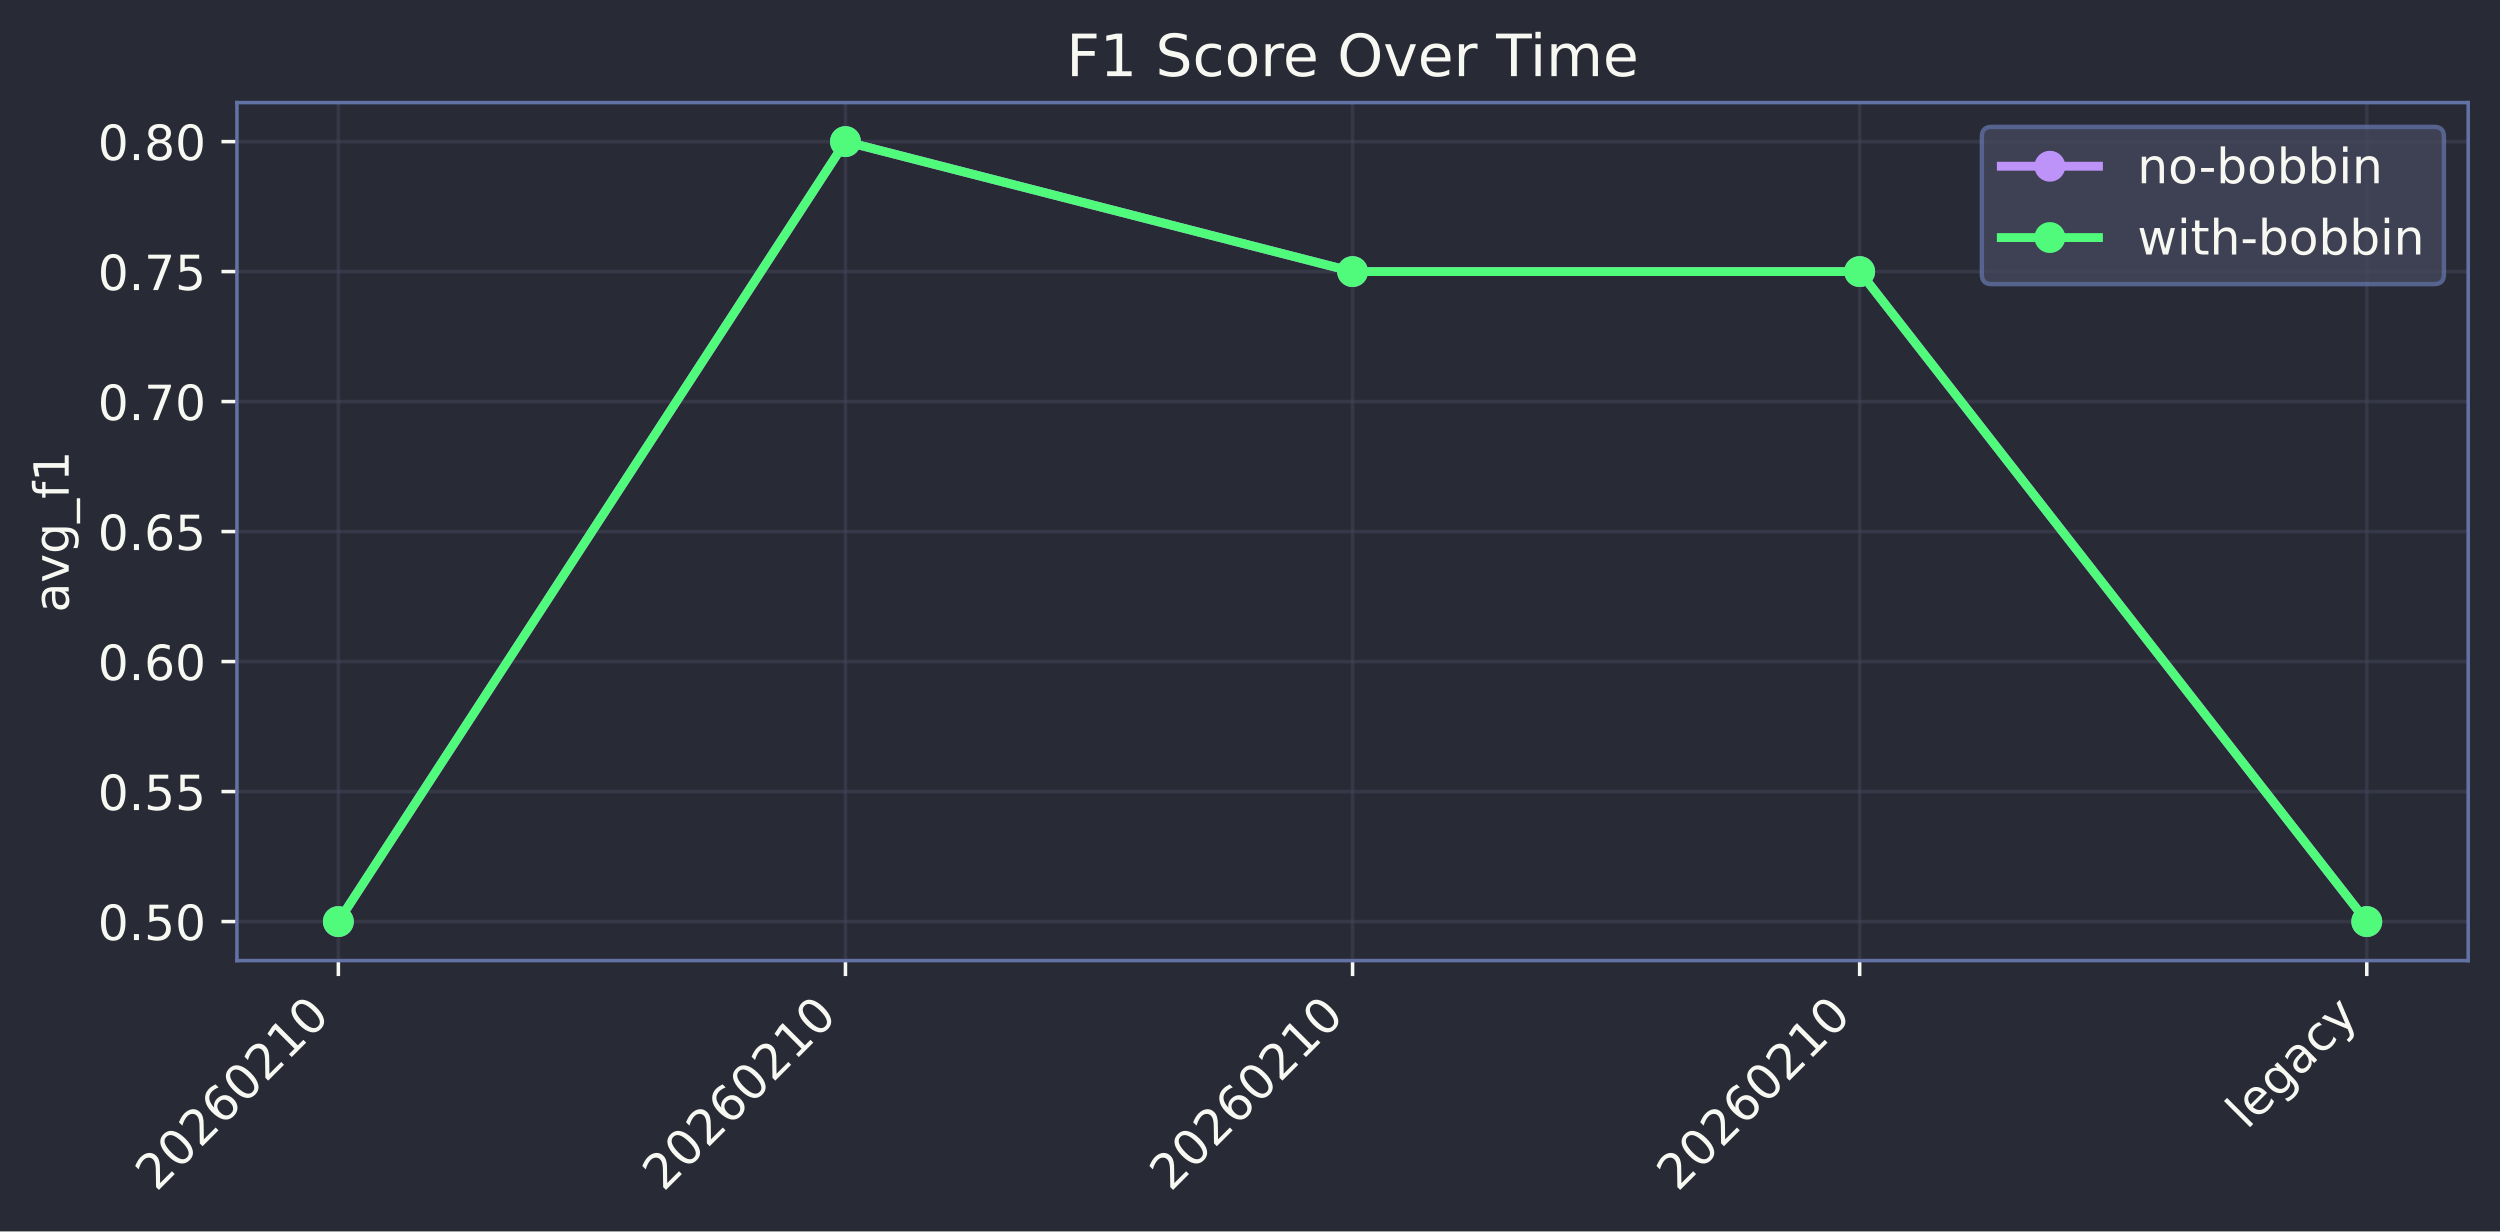
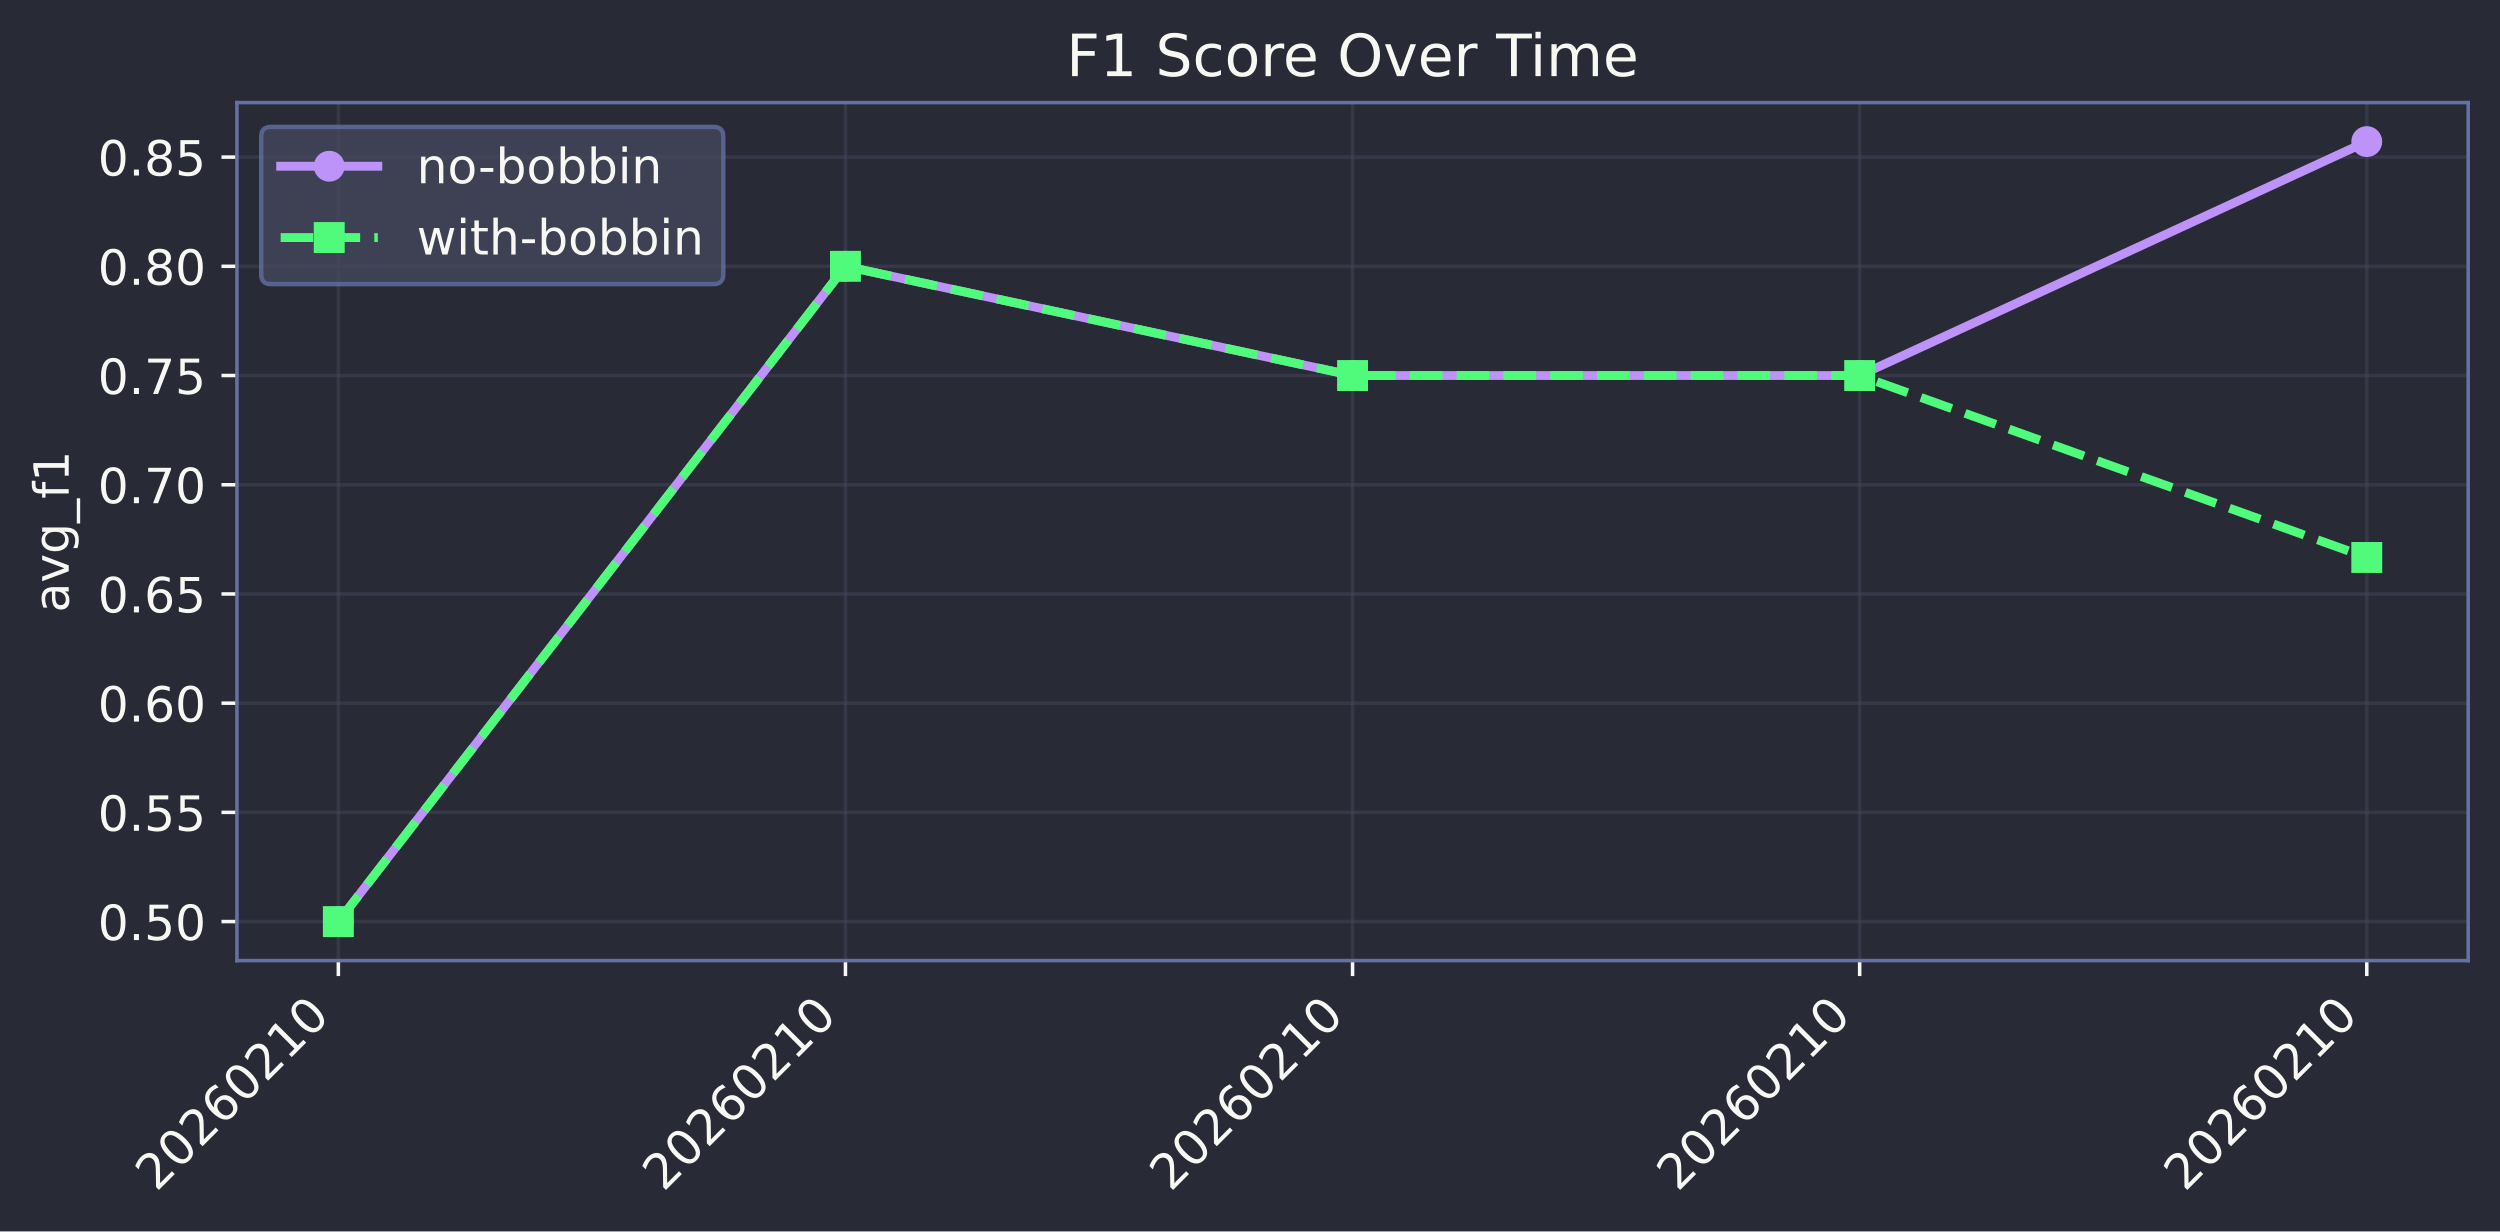
<svg xmlns="http://www.w3.org/2000/svg" xmlns:xlink="http://www.w3.org/1999/xlink" width="566.028pt" height="278.806pt" viewBox="0 0 566.028 278.806" version="1.1">
  <defs>
    <style type="text/css">*{stroke-linejoin: round; stroke-linecap: butt}</style>
  </defs>
  <g id="figure_1">
    <g id="patch_1">
      <path d="M 0 278.806  L 566.028 278.806  L 566.028 0  L 0 0  z " style="fill: #282a36" />
    </g>
    <g id="axes_1">
      <g id="patch_2">
        <path d="M 53.644 217.488  L 558.828 217.488  L 558.828 23.23  L 53.644 23.23  z " style="fill: #282a36" />
      </g>
      <g id="matplotlib.axis_1">
        <g id="xtick_1">
          <g id="line2d_1">
-             <path d="M 76.607 217.488  L 76.607 23.23  " clip-path="url(#pc1f9d093b9)" style="fill: none; stroke: #44475a; stroke-opacity: 0.5; stroke-width: 0.8; stroke-linecap: square" />
+             <path d="M 76.607 217.488  L 76.607 23.23  " clip-path="url(#p4f848f3a40)" style="fill: none; stroke: #44475a; stroke-opacity: 0.5; stroke-width: 0.8; stroke-linecap: square" />
          </g>
          <g id="line2d_2">
            <defs>
-               <path id="mcbcbcf223c" d="M 0 0  L 0 3.5  " style="stroke: #f8f8f2; stroke-width: 0.8" />
+               <path id="ma9567e5376" d="M 0 0  L 0 3.5  " style="stroke: #f8f8f2; stroke-width: 0.8" />
            </defs>
            <g>
-               <use xlink:href="#mcbcbcf223c" x="76.607" y="217.488" style="fill: #f8f8f2; stroke: #f8f8f2; stroke-width: 0.8" />
+               <use xlink:href="#ma9567e5376" x="76.607" y="217.488" style="fill: #f8f8f2; stroke: #f8f8f2; stroke-width: 0.8" />
            </g>
          </g>
          <g id="text_1">
            <text style="font-size: 11px; font-family: 'DejaVu Sans', 'Bitstream Vera Sans', 'Computer Modern Sans Serif', 'Lucida Grande', 'Verdana', 'Geneva', 'Lucid', 'Arial', 'Helvetica', 'Avant Garde', sans-serif; fill: #f8f8f2" transform="translate(35.39843 269.9887) rotate(-45)">20260210</text>
          </g>
        </g>
        <g id="xtick_2">
          <g id="line2d_3">
-             <path d="M 191.421 217.488  L 191.421 23.23  " clip-path="url(#pc1f9d093b9)" style="fill: none; stroke: #44475a; stroke-opacity: 0.5; stroke-width: 0.8; stroke-linecap: square" />
+             <path d="M 191.421 217.488  L 191.421 23.23  " clip-path="url(#p4f848f3a40)" style="fill: none; stroke: #44475a; stroke-opacity: 0.5; stroke-width: 0.8; stroke-linecap: square" />
          </g>
          <g id="line2d_4">
            <g>
-               <use xlink:href="#mcbcbcf223c" x="191.421" y="217.488" style="fill: #f8f8f2; stroke: #f8f8f2; stroke-width: 0.8" />
+               <use xlink:href="#ma9567e5376" x="191.421" y="217.488" style="fill: #f8f8f2; stroke: #f8f8f2; stroke-width: 0.8" />
            </g>
          </g>
          <g id="text_2">
            <text style="font-size: 11px; font-family: 'DejaVu Sans', 'Bitstream Vera Sans', 'Computer Modern Sans Serif', 'Lucida Grande', 'Verdana', 'Geneva', 'Lucid', 'Arial', 'Helvetica', 'Avant Garde', sans-serif; fill: #f8f8f2" transform="translate(150.2129 269.9887) rotate(-45)">20260210</text>
          </g>
        </g>
        <g id="xtick_3">
          <g id="line2d_5">
-             <path d="M 306.236 217.488  L 306.236 23.23  " clip-path="url(#pc1f9d093b9)" style="fill: none; stroke: #44475a; stroke-opacity: 0.5; stroke-width: 0.8; stroke-linecap: square" />
+             <path d="M 306.236 217.488  L 306.236 23.23  " clip-path="url(#p4f848f3a40)" style="fill: none; stroke: #44475a; stroke-opacity: 0.5; stroke-width: 0.8; stroke-linecap: square" />
          </g>
          <g id="line2d_6">
            <g>
-               <use xlink:href="#mcbcbcf223c" x="306.236" y="217.488" style="fill: #f8f8f2; stroke: #f8f8f2; stroke-width: 0.8" />
+               <use xlink:href="#ma9567e5376" x="306.236" y="217.488" style="fill: #f8f8f2; stroke: #f8f8f2; stroke-width: 0.8" />
            </g>
          </g>
          <g id="text_3">
            <text style="font-size: 11px; font-family: 'DejaVu Sans', 'Bitstream Vera Sans', 'Computer Modern Sans Serif', 'Lucida Grande', 'Verdana', 'Geneva', 'Lucid', 'Arial', 'Helvetica', 'Avant Garde', sans-serif; fill: #f8f8f2" transform="translate(265.0274 269.9887) rotate(-45)">20260210</text>
          </g>
        </g>
        <g id="xtick_4">
          <g id="line2d_7">
-             <path d="M 421.05 217.488  L 421.05 23.23  " clip-path="url(#pc1f9d093b9)" style="fill: none; stroke: #44475a; stroke-opacity: 0.5; stroke-width: 0.8; stroke-linecap: square" />
+             <path d="M 421.05 217.488  L 421.05 23.23  " clip-path="url(#p4f848f3a40)" style="fill: none; stroke: #44475a; stroke-opacity: 0.5; stroke-width: 0.8; stroke-linecap: square" />
          </g>
          <g id="line2d_8">
            <g>
-               <use xlink:href="#mcbcbcf223c" x="421.05" y="217.488" style="fill: #f8f8f2; stroke: #f8f8f2; stroke-width: 0.8" />
+               <use xlink:href="#ma9567e5376" x="421.05" y="217.488" style="fill: #f8f8f2; stroke: #f8f8f2; stroke-width: 0.8" />
            </g>
          </g>
          <g id="text_4">
            <text style="font-size: 11px; font-family: 'DejaVu Sans', 'Bitstream Vera Sans', 'Computer Modern Sans Serif', 'Lucida Grande', 'Verdana', 'Geneva', 'Lucid', 'Arial', 'Helvetica', 'Avant Garde', sans-serif; fill: #f8f8f2" transform="translate(379.8419 269.9887) rotate(-45)">20260210</text>
          </g>
        </g>
        <g id="xtick_5">
          <g id="line2d_9">
-             <path d="M 535.865 217.488  L 535.865 23.23  " clip-path="url(#pc1f9d093b9)" style="fill: none; stroke: #44475a; stroke-opacity: 0.5; stroke-width: 0.8; stroke-linecap: square" />
+             <path d="M 535.865 217.488  L 535.865 23.23  " clip-path="url(#p4f848f3a40)" style="fill: none; stroke: #44475a; stroke-opacity: 0.5; stroke-width: 0.8; stroke-linecap: square" />
          </g>
          <g id="line2d_10">
            <g>
-               <use xlink:href="#mcbcbcf223c" x="535.865" y="217.488" style="fill: #f8f8f2; stroke: #f8f8f2; stroke-width: 0.8" />
+               <use xlink:href="#ma9567e5376" x="535.865" y="217.488" style="fill: #f8f8f2; stroke: #f8f8f2; stroke-width: 0.8" />
            </g>
          </g>
          <g id="text_5">
-             <text style="font-size: 11px; font-family: 'DejaVu Sans', 'Bitstream Vera Sans', 'Computer Modern Sans Serif', 'Lucida Grande', 'Verdana', 'Geneva', 'Lucid', 'Arial', 'Helvetica', 'Avant Garde', sans-serif; fill: #f8f8f2" transform="translate(508.7154 255.9296) rotate(-45)">legacy</text>
+             <text style="font-size: 11px; font-family: 'DejaVu Sans', 'Bitstream Vera Sans', 'Computer Modern Sans Serif', 'Lucida Grande', 'Verdana', 'Geneva', 'Lucid', 'Arial', 'Helvetica', 'Avant Garde', sans-serif; fill: #f8f8f2" transform="translate(494.6564 269.9887) rotate(-45)">20260210</text>
          </g>
        </g>
      </g>
      <g id="matplotlib.axis_2">
        <g id="ytick_1">
          <g id="line2d_11">
-             <path d="M 53.644 208.658  L 558.828 208.658  " clip-path="url(#pc1f9d093b9)" style="fill: none; stroke: #44475a; stroke-opacity: 0.5; stroke-width: 0.8; stroke-linecap: square" />
+             <path d="M 53.644 208.658  L 558.828 208.658  " clip-path="url(#p4f848f3a40)" style="fill: none; stroke: #44475a; stroke-opacity: 0.5; stroke-width: 0.8; stroke-linecap: square" />
          </g>
          <g id="line2d_12">
            <defs>
-               <path id="m7640400407" d="M 0 0  L -3.5 0  " style="stroke: #f8f8f2; stroke-width: 0.8" />
+               <path id="md3cd993239" d="M 0 0  L -3.5 0  " style="stroke: #f8f8f2; stroke-width: 0.8" />
            </defs>
            <g>
-               <use xlink:href="#m7640400407" x="53.644" y="208.658" style="fill: #f8f8f2; stroke: #f8f8f2; stroke-width: 0.8" />
+               <use xlink:href="#md3cd993239" x="53.644" y="208.658" style="fill: #f8f8f2; stroke: #f8f8f2; stroke-width: 0.8" />
            </g>
          </g>
          <g id="text_6">
            <text style="font-size: 11px; font-family: 'DejaVu Sans', 'Bitstream Vera Sans', 'Computer Modern Sans Serif', 'Lucida Grande', 'Verdana', 'Geneva', 'Lucid', 'Arial', 'Helvetica', 'Avant Garde', sans-serif; text-anchor: end; fill: #f8f8f2" x="46.644" y="212.837" transform="rotate(-0 46.64406 212.8368)">0.50</text>
          </g>
        </g>
        <g id="ytick_2">
          <g id="line2d_13">
-             <path d="M 53.644 179.225  L 558.828 179.225  " clip-path="url(#pc1f9d093b9)" style="fill: none; stroke: #44475a; stroke-opacity: 0.5; stroke-width: 0.8; stroke-linecap: square" />
+             <path d="M 53.644 183.931  L 558.828 183.931  " clip-path="url(#p4f848f3a40)" style="fill: none; stroke: #44475a; stroke-opacity: 0.5; stroke-width: 0.8; stroke-linecap: square" />
          </g>
          <g id="line2d_14">
            <g>
-               <use xlink:href="#m7640400407" x="53.644" y="179.225" style="fill: #f8f8f2; stroke: #f8f8f2; stroke-width: 0.8" />
+               <use xlink:href="#md3cd993239" x="53.644" y="183.931" style="fill: #f8f8f2; stroke: #f8f8f2; stroke-width: 0.8" />
            </g>
          </g>
          <g id="text_7">
-             <text style="font-size: 11px; font-family: 'DejaVu Sans', 'Bitstream Vera Sans', 'Computer Modern Sans Serif', 'Lucida Grande', 'Verdana', 'Geneva', 'Lucid', 'Arial', 'Helvetica', 'Avant Garde', sans-serif; text-anchor: end; fill: #f8f8f2" x="46.644" y="183.404" transform="rotate(-0 46.64406 183.4038)">0.55</text>
+             <text style="font-size: 11px; font-family: 'DejaVu Sans', 'Bitstream Vera Sans', 'Computer Modern Sans Serif', 'Lucida Grande', 'Verdana', 'Geneva', 'Lucid', 'Arial', 'Helvetica', 'Avant Garde', sans-serif; text-anchor: end; fill: #f8f8f2" x="46.644" y="188.11" transform="rotate(-0 46.64406 188.1101)">0.55</text>
          </g>
        </g>
        <g id="ytick_3">
          <g id="line2d_15">
-             <path d="M 53.644 149.792  L 558.828 149.792  " clip-path="url(#pc1f9d093b9)" style="fill: none; stroke: #44475a; stroke-opacity: 0.5; stroke-width: 0.8; stroke-linecap: square" />
+             <path d="M 53.644 159.204  L 558.828 159.204  " clip-path="url(#p4f848f3a40)" style="fill: none; stroke: #44475a; stroke-opacity: 0.5; stroke-width: 0.8; stroke-linecap: square" />
          </g>
          <g id="line2d_16">
            <g>
-               <use xlink:href="#m7640400407" x="53.644" y="149.792" style="fill: #f8f8f2; stroke: #f8f8f2; stroke-width: 0.8" />
+               <use xlink:href="#md3cd993239" x="53.644" y="159.204" style="fill: #f8f8f2; stroke: #f8f8f2; stroke-width: 0.8" />
            </g>
          </g>
          <g id="text_8">
-             <text style="font-size: 11px; font-family: 'DejaVu Sans', 'Bitstream Vera Sans', 'Computer Modern Sans Serif', 'Lucida Grande', 'Verdana', 'Geneva', 'Lucid', 'Arial', 'Helvetica', 'Avant Garde', sans-serif; text-anchor: end; fill: #f8f8f2" x="46.644" y="153.971" transform="rotate(-0 46.64406 153.9709)">0.60</text>
+             <text style="font-size: 11px; font-family: 'DejaVu Sans', 'Bitstream Vera Sans', 'Computer Modern Sans Serif', 'Lucida Grande', 'Verdana', 'Geneva', 'Lucid', 'Arial', 'Helvetica', 'Avant Garde', sans-serif; text-anchor: end; fill: #f8f8f2" x="46.644" y="163.383" transform="rotate(-0 46.64406 163.3835)">0.60</text>
          </g>
        </g>
        <g id="ytick_4">
          <g id="line2d_17">
-             <path d="M 53.644 120.359  L 558.828 120.359  " clip-path="url(#pc1f9d093b9)" style="fill: none; stroke: #44475a; stroke-opacity: 0.5; stroke-width: 0.8; stroke-linecap: square" />
+             <path d="M 53.644 134.478  L 558.828 134.478  " clip-path="url(#p4f848f3a40)" style="fill: none; stroke: #44475a; stroke-opacity: 0.5; stroke-width: 0.8; stroke-linecap: square" />
          </g>
          <g id="line2d_18">
            <g>
-               <use xlink:href="#m7640400407" x="53.644" y="120.359" style="fill: #f8f8f2; stroke: #f8f8f2; stroke-width: 0.8" />
+               <use xlink:href="#md3cd993239" x="53.644" y="134.478" style="fill: #f8f8f2; stroke: #f8f8f2; stroke-width: 0.8" />
            </g>
          </g>
          <g id="text_9">
-             <text style="font-size: 11px; font-family: 'DejaVu Sans', 'Bitstream Vera Sans', 'Computer Modern Sans Serif', 'Lucida Grande', 'Verdana', 'Geneva', 'Lucid', 'Arial', 'Helvetica', 'Avant Garde', sans-serif; text-anchor: end; fill: #f8f8f2" x="46.644" y="124.538" transform="rotate(-0 46.64406 124.5379)">0.65</text>
+             <text style="font-size: 11px; font-family: 'DejaVu Sans', 'Bitstream Vera Sans', 'Computer Modern Sans Serif', 'Lucida Grande', 'Verdana', 'Geneva', 'Lucid', 'Arial', 'Helvetica', 'Avant Garde', sans-serif; text-anchor: end; fill: #f8f8f2" x="46.644" y="138.657" transform="rotate(-0 46.64406 138.6568)">0.65</text>
          </g>
        </g>
        <g id="ytick_5">
          <g id="line2d_19">
-             <path d="M 53.644 90.926  L 558.828 90.926  " clip-path="url(#pc1f9d093b9)" style="fill: none; stroke: #44475a; stroke-opacity: 0.5; stroke-width: 0.8; stroke-linecap: square" />
+             <path d="M 53.644 109.751  L 558.828 109.751  " clip-path="url(#p4f848f3a40)" style="fill: none; stroke: #44475a; stroke-opacity: 0.5; stroke-width: 0.8; stroke-linecap: square" />
          </g>
          <g id="line2d_20">
            <g>
-               <use xlink:href="#m7640400407" x="53.644" y="90.926" style="fill: #f8f8f2; stroke: #f8f8f2; stroke-width: 0.8" />
+               <use xlink:href="#md3cd993239" x="53.644" y="109.751" style="fill: #f8f8f2; stroke: #f8f8f2; stroke-width: 0.8" />
            </g>
          </g>
          <g id="text_10">
-             <text style="font-size: 11px; font-family: 'DejaVu Sans', 'Bitstream Vera Sans', 'Computer Modern Sans Serif', 'Lucida Grande', 'Verdana', 'Geneva', 'Lucid', 'Arial', 'Helvetica', 'Avant Garde', sans-serif; text-anchor: end; fill: #f8f8f2" x="46.644" y="95.105" transform="rotate(-0 46.64406 95.10491)">0.70</text>
+             <text style="font-size: 11px; font-family: 'DejaVu Sans', 'Bitstream Vera Sans', 'Computer Modern Sans Serif', 'Lucida Grande', 'Verdana', 'Geneva', 'Lucid', 'Arial', 'Helvetica', 'Avant Garde', sans-serif; text-anchor: end; fill: #f8f8f2" x="46.644" y="113.93" transform="rotate(-0 46.64406 113.9301)">0.70</text>
          </g>
        </g>
        <g id="ytick_6">
          <g id="line2d_21">
-             <path d="M 53.644 61.493  L 558.828 61.493  " clip-path="url(#pc1f9d093b9)" style="fill: none; stroke: #44475a; stroke-opacity: 0.5; stroke-width: 0.8; stroke-linecap: square" />
+             <path d="M 53.644 85.024  L 558.828 85.024  " clip-path="url(#p4f848f3a40)" style="fill: none; stroke: #44475a; stroke-opacity: 0.5; stroke-width: 0.8; stroke-linecap: square" />
          </g>
          <g id="line2d_22">
            <g>
-               <use xlink:href="#m7640400407" x="53.644" y="61.493" style="fill: #f8f8f2; stroke: #f8f8f2; stroke-width: 0.8" />
+               <use xlink:href="#md3cd993239" x="53.644" y="85.024" style="fill: #f8f8f2; stroke: #f8f8f2; stroke-width: 0.8" />
            </g>
          </g>
          <g id="text_11">
-             <text style="font-size: 11px; font-family: 'DejaVu Sans', 'Bitstream Vera Sans', 'Computer Modern Sans Serif', 'Lucida Grande', 'Verdana', 'Geneva', 'Lucid', 'Arial', 'Helvetica', 'Avant Garde', sans-serif; text-anchor: end; fill: #f8f8f2" x="46.644" y="65.672" transform="rotate(-0 46.64406 65.67194)">0.75</text>
+             <text style="font-size: 11px; font-family: 'DejaVu Sans', 'Bitstream Vera Sans', 'Computer Modern Sans Serif', 'Lucida Grande', 'Verdana', 'Geneva', 'Lucid', 'Arial', 'Helvetica', 'Avant Garde', sans-serif; text-anchor: end; fill: #f8f8f2" x="46.644" y="89.203" transform="rotate(-0 46.64406 89.20348)">0.75</text>
          </g>
        </g>
        <g id="ytick_7">
          <g id="line2d_23">
-             <path d="M 53.644 32.06  L 558.828 32.06  " clip-path="url(#pc1f9d093b9)" style="fill: none; stroke: #44475a; stroke-opacity: 0.5; stroke-width: 0.8; stroke-linecap: square" />
+             <path d="M 53.644 60.298  L 558.828 60.298  " clip-path="url(#p4f848f3a40)" style="fill: none; stroke: #44475a; stroke-opacity: 0.5; stroke-width: 0.8; stroke-linecap: square" />
          </g>
          <g id="line2d_24">
            <g>
-               <use xlink:href="#m7640400407" x="53.644" y="32.06" style="fill: #f8f8f2; stroke: #f8f8f2; stroke-width: 0.8" />
+               <use xlink:href="#md3cd993239" x="53.644" y="60.298" style="fill: #f8f8f2; stroke: #f8f8f2; stroke-width: 0.8" />
            </g>
          </g>
          <g id="text_12">
-             <text style="font-size: 11px; font-family: 'DejaVu Sans', 'Bitstream Vera Sans', 'Computer Modern Sans Serif', 'Lucida Grande', 'Verdana', 'Geneva', 'Lucid', 'Arial', 'Helvetica', 'Avant Garde', sans-serif; text-anchor: end; fill: #f8f8f2" x="46.644" y="36.239" transform="rotate(-0 46.64406 36.23897)">0.80</text>
-           </g>
-         </g>
-         <g id="text_13">
+             <text style="font-size: 11px; font-family: 'DejaVu Sans', 'Bitstream Vera Sans', 'Computer Modern Sans Serif', 'Lucida Grande', 'Verdana', 'Geneva', 'Lucid', 'Arial', 'Helvetica', 'Avant Garde', sans-serif; text-anchor: end; fill: #f8f8f2" x="46.644" y="64.477" transform="rotate(-0 46.64406 64.47682)">0.80</text>
+           </g>
+         </g>
+         <g id="ytick_8">
+           <g id="line2d_25">
+             <path d="M 53.644 35.571  L 558.828 35.571  " clip-path="url(#p4f848f3a40)" style="fill: none; stroke: #44475a; stroke-opacity: 0.5; stroke-width: 0.8; stroke-linecap: square" />
+           </g>
+           <g id="line2d_26">
+             <g>
+               <use xlink:href="#md3cd993239" x="53.644" y="35.571" style="fill: #f8f8f2; stroke: #f8f8f2; stroke-width: 0.8" />
+             </g>
+           </g>
+           <g id="text_13">
+             <text style="font-size: 11px; font-family: 'DejaVu Sans', 'Bitstream Vera Sans', 'Computer Modern Sans Serif', 'Lucida Grande', 'Verdana', 'Geneva', 'Lucid', 'Arial', 'Helvetica', 'Avant Garde', sans-serif; text-anchor: end; fill: #f8f8f2" x="46.644" y="39.75" transform="rotate(-0 46.64406 39.75015)">0.85</text>
+           </g>
+         </g>
+         <g id="text_14">
          <text style="font-size: 11px; font-family: 'DejaVu Sans', 'Bitstream Vera Sans', 'Computer Modern Sans Serif', 'Lucida Grande', 'Verdana', 'Geneva', 'Lucid', 'Arial', 'Helvetica', 'Avant Garde', sans-serif; text-anchor: middle; fill: #f8f8f2" x="15.558" y="120.359" transform="rotate(-90 15.55828 120.3587)">avg_f1</text>
        </g>
      </g>
-       <g id="line2d_25">
-         <path d="M 76.607 208.658  L 191.421 32.06  L 306.236 61.493  L 421.05 61.493  L 535.865 208.658  " clip-path="url(#pc1f9d093b9)" style="fill: none; stroke: #bd93f9; stroke-width: 2; stroke-linecap: square" />
+       <g id="line2d_27">
+         <path d="M 76.607 208.658  L 191.421 60.298  L 306.236 85.024  L 421.05 85.024  L 535.865 32.06  " clip-path="url(#p4f848f3a40)" style="fill: none; stroke: #bd93f9; stroke-width: 2; stroke-linecap: square" />
        <defs>
-           <path id="mf4a8d6f153" d="M 0 3  C 0.796 3 1.559 2.684 2.121 2.121  C 2.684 1.559 3 0.796 3 0  C 3 -0.796 2.684 -1.559 2.121 -2.121  C 1.559 -2.684 0.796 -3 0 -3  C -0.796 -3 -1.559 -2.684 -2.121 -2.121  C -2.684 -1.559 -3 -0.796 -3 0  C -3 0.796 -2.684 1.559 -2.121 2.121  C -1.559 2.684 -0.796 3 0 3  z " style="stroke: #bd93f9" />
+           <path id="m5af9415e91" d="M 0 3  C 0.796 3 1.559 2.684 2.121 2.121  C 2.684 1.559 3 0.796 3 0  C 3 -0.796 2.684 -1.559 2.121 -2.121  C 1.559 -2.684 0.796 -3 0 -3  C -0.796 -3 -1.559 -2.684 -2.121 -2.121  C -2.684 -1.559 -3 -0.796 -3 0  C -3 0.796 -2.684 1.559 -2.121 2.121  C -1.559 2.684 -0.796 3 0 3  z " style="stroke: #bd93f9" />
        </defs>
-         <g clip-path="url(#pc1f9d093b9)">
-           <use xlink:href="#mf4a8d6f153" x="76.607" y="208.658" style="fill: #bd93f9; stroke: #bd93f9" />
-           <use xlink:href="#mf4a8d6f153" x="191.421" y="32.06" style="fill: #bd93f9; stroke: #bd93f9" />
-           <use xlink:href="#mf4a8d6f153" x="306.236" y="61.493" style="fill: #bd93f9; stroke: #bd93f9" />
-           <use xlink:href="#mf4a8d6f153" x="421.05" y="61.493" style="fill: #bd93f9; stroke: #bd93f9" />
-           <use xlink:href="#mf4a8d6f153" x="535.865" y="208.658" style="fill: #bd93f9; stroke: #bd93f9" />
-         </g>
-       </g>
-       <g id="line2d_26">
-         <path d="M 76.607 208.658  L 191.421 32.06  L 306.236 61.493  L 421.05 61.493  L 535.865 208.658  " clip-path="url(#pc1f9d093b9)" style="fill: none; stroke: #50fa7b; stroke-width: 2; stroke-linecap: square" />
+         <g clip-path="url(#p4f848f3a40)">
+           <use xlink:href="#m5af9415e91" x="76.607" y="208.658" style="fill: #bd93f9; stroke: #bd93f9" />
+           <use xlink:href="#m5af9415e91" x="191.421" y="60.298" style="fill: #bd93f9; stroke: #bd93f9" />
+           <use xlink:href="#m5af9415e91" x="306.236" y="85.024" style="fill: #bd93f9; stroke: #bd93f9" />
+           <use xlink:href="#m5af9415e91" x="421.05" y="85.024" style="fill: #bd93f9; stroke: #bd93f9" />
+           <use xlink:href="#m5af9415e91" x="535.865" y="32.06" style="fill: #bd93f9; stroke: #bd93f9" />
+         </g>
+       </g>
+       <g id="line2d_28">
+         <path d="M 76.607 208.658  L 191.421 60.298  L 306.236 85.024  L 421.05 85.024  L 535.865 126.219  " clip-path="url(#p4f848f3a40)" style="fill: none; stroke-dasharray: 7.4,3.2; stroke-dashoffset: 0; stroke: #50fa7b; stroke-width: 2" />
        <defs>
-           <path id="m192ff6a93c" d="M 0 3  C 0.796 3 1.559 2.684 2.121 2.121  C 2.684 1.559 3 0.796 3 0  C 3 -0.796 2.684 -1.559 2.121 -2.121  C 1.559 -2.684 0.796 -3 0 -3  C -0.796 -3 -1.559 -2.684 -2.121 -2.121  C -2.684 -1.559 -3 -0.796 -3 0  C -3 0.796 -2.684 1.559 -2.121 2.121  C -1.559 2.684 -0.796 3 0 3  z " style="stroke: #50fa7b" />
+           <path id="m81e9267a09" d="M -3 3  L 3 3  L 3 -3  L -3 -3  z " style="stroke: #50fa7b; stroke-linejoin: miter" />
        </defs>
-         <g clip-path="url(#pc1f9d093b9)">
-           <use xlink:href="#m192ff6a93c" x="76.607" y="208.658" style="fill: #50fa7b; stroke: #50fa7b" />
-           <use xlink:href="#m192ff6a93c" x="191.421" y="32.06" style="fill: #50fa7b; stroke: #50fa7b" />
-           <use xlink:href="#m192ff6a93c" x="306.236" y="61.493" style="fill: #50fa7b; stroke: #50fa7b" />
-           <use xlink:href="#m192ff6a93c" x="421.05" y="61.493" style="fill: #50fa7b; stroke: #50fa7b" />
-           <use xlink:href="#m192ff6a93c" x="535.865" y="208.658" style="fill: #50fa7b; stroke: #50fa7b" />
+         <g clip-path="url(#p4f848f3a40)">
+           <use xlink:href="#m81e9267a09" x="76.607" y="208.658" style="fill: #50fa7b; stroke: #50fa7b; stroke-linejoin: miter" />
+           <use xlink:href="#m81e9267a09" x="191.421" y="60.298" style="fill: #50fa7b; stroke: #50fa7b; stroke-linejoin: miter" />
+           <use xlink:href="#m81e9267a09" x="306.236" y="85.024" style="fill: #50fa7b; stroke: #50fa7b; stroke-linejoin: miter" />
+           <use xlink:href="#m81e9267a09" x="421.05" y="85.024" style="fill: #50fa7b; stroke: #50fa7b; stroke-linejoin: miter" />
+           <use xlink:href="#m81e9267a09" x="535.865" y="126.219" style="fill: #50fa7b; stroke: #50fa7b; stroke-linejoin: miter" />
        </g>
      </g>
      <g id="patch_3">
        <path d="M 53.644 217.488  L 53.644 23.23  " style="fill: none; stroke: #6272a4; stroke-width: 0.8; stroke-linejoin: miter; stroke-linecap: square" />
      </g>
      <g id="patch_4">
        <path d="M 558.828 217.488  L 558.828 23.23  " style="fill: none; stroke: #6272a4; stroke-width: 0.8; stroke-linejoin: miter; stroke-linecap: square" />
      </g>
      <g id="patch_5">
        <path d="M 53.644 217.488  L 558.828 217.488  " style="fill: none; stroke: #6272a4; stroke-width: 0.8; stroke-linejoin: miter; stroke-linecap: square" />
      </g>
      <g id="patch_6">
        <path d="M 53.644 23.23  L 558.828 23.23  " style="fill: none; stroke: #6272a4; stroke-width: 0.8; stroke-linejoin: miter; stroke-linecap: square" />
      </g>
-       <g id="text_14">
+       <g id="text_15">
        <text style="font-size: 13.2px; font-family: 'DejaVu Sans', 'Bitstream Vera Sans', 'Computer Modern Sans Serif', 'Lucida Grande', 'Verdana', 'Geneva', 'Lucid', 'Arial', 'Helvetica', 'Avant Garde', sans-serif; text-anchor: middle; fill: #f8f8f2" x="306.236" y="17.23" transform="rotate(-0 306.2359 17.22994)">F1 Score Over Time</text>
      </g>
      <g id="legend_1">
        <g id="patch_7">
-           <path d="M 450.916 64.322  L 551.128 64.322  Q 553.328 64.322 553.328 62.122  L 553.328 30.93  Q 553.328 28.73 551.128 28.73  L 450.916 28.73  Q 448.716 28.73 448.716 30.93  L 448.716 62.122  Q 448.716 64.322 450.916 64.322  z " style="fill: #44475a; opacity: 0.8; stroke: #6272a4; stroke-linejoin: miter" />
-         </g>
-         <g id="line2d_27">
-           <path d="M 453.116 37.638  L 464.116 37.638  L 475.116 37.638  " style="fill: none; stroke: #bd93f9; stroke-width: 2; stroke-linecap: square" />
+           <path d="M 61.344 64.322  L 161.556 64.322  Q 163.756 64.322 163.756 62.122  L 163.756 30.93  Q 163.756 28.73 161.556 28.73  L 61.344 28.73  Q 59.144 28.73 59.144 30.93  L 59.144 62.122  Q 59.144 64.322 61.344 64.322  z " style="fill: #44475a; opacity: 0.8; stroke: #6272a4; stroke-linejoin: miter" />
+         </g>
+         <g id="line2d_29">
+           <path d="M 63.544 37.638  L 74.544 37.638  L 85.544 37.638  " style="fill: none; stroke: #bd93f9; stroke-width: 2; stroke-linecap: square" />
          <g>
-             <use xlink:href="#mf4a8d6f153" x="464.116" y="37.638" style="fill: #bd93f9; stroke: #bd93f9" />
-           </g>
-         </g>
-         <g id="text_15">
-           <text style="font-size: 11px; font-family: 'DejaVu Sans', 'Bitstream Vera Sans', 'Computer Modern Sans Serif', 'Lucida Grande', 'Verdana', 'Geneva', 'Lucid', 'Arial', 'Helvetica', 'Avant Garde', sans-serif; text-anchor: start; fill: #f8f8f2" x="483.916" y="41.488" transform="rotate(-0 483.9161 41.48822)">no-bobbin</text>
-         </g>
-         <g id="line2d_28">
-           <path d="M 453.116 53.784  L 464.116 53.784  L 475.116 53.784  " style="fill: none; stroke: #50fa7b; stroke-width: 2; stroke-linecap: square" />
+             <use xlink:href="#m5af9415e91" x="74.544" y="37.638" style="fill: #bd93f9; stroke: #bd93f9" />
+           </g>
+         </g>
+         <g id="text_16">
+           <text style="font-size: 11px; font-family: 'DejaVu Sans', 'Bitstream Vera Sans', 'Computer Modern Sans Serif', 'Lucida Grande', 'Verdana', 'Geneva', 'Lucid', 'Arial', 'Helvetica', 'Avant Garde', sans-serif; text-anchor: start; fill: #f8f8f2" x="94.344" y="41.488" transform="rotate(-0 94.34406 41.48822)">no-bobbin</text>
+         </g>
+         <g id="line2d_30">
+           <path d="M 63.544 53.784  L 74.544 53.784  L 85.544 53.784  " style="fill: none; stroke-dasharray: 7.4,3.2; stroke-dashoffset: 0; stroke: #50fa7b; stroke-width: 2" />
          <g>
-             <use xlink:href="#m192ff6a93c" x="464.116" y="53.784" style="fill: #50fa7b; stroke: #50fa7b" />
-           </g>
-         </g>
-         <g id="text_16">
-           <text style="font-size: 11px; font-family: 'DejaVu Sans', 'Bitstream Vera Sans', 'Computer Modern Sans Serif', 'Lucida Grande', 'Verdana', 'Geneva', 'Lucid', 'Arial', 'Helvetica', 'Avant Garde', sans-serif; text-anchor: start; fill: #f8f8f2" x="483.916" y="57.634" transform="rotate(-0 483.9161 57.63416)">with-bobbin</text>
+             <use xlink:href="#m81e9267a09" x="74.544" y="53.784" style="fill: #50fa7b; stroke: #50fa7b; stroke-linejoin: miter" />
+           </g>
+         </g>
+         <g id="text_17">
+           <text style="font-size: 11px; font-family: 'DejaVu Sans', 'Bitstream Vera Sans', 'Computer Modern Sans Serif', 'Lucida Grande', 'Verdana', 'Geneva', 'Lucid', 'Arial', 'Helvetica', 'Avant Garde', sans-serif; text-anchor: start; fill: #f8f8f2" x="94.344" y="57.634" transform="rotate(-0 94.34406 57.63416)">with-bobbin</text>
        </g>
      </g>
    </g>
  </g>
  <defs>
-     <clipPath id="pc1f9d093b9">
+     <clipPath id="p4f848f3a40">
      <rect x="53.644" y="23.23" width="505.184" height="194.258" />
    </clipPath>
  </defs>
</svg>
